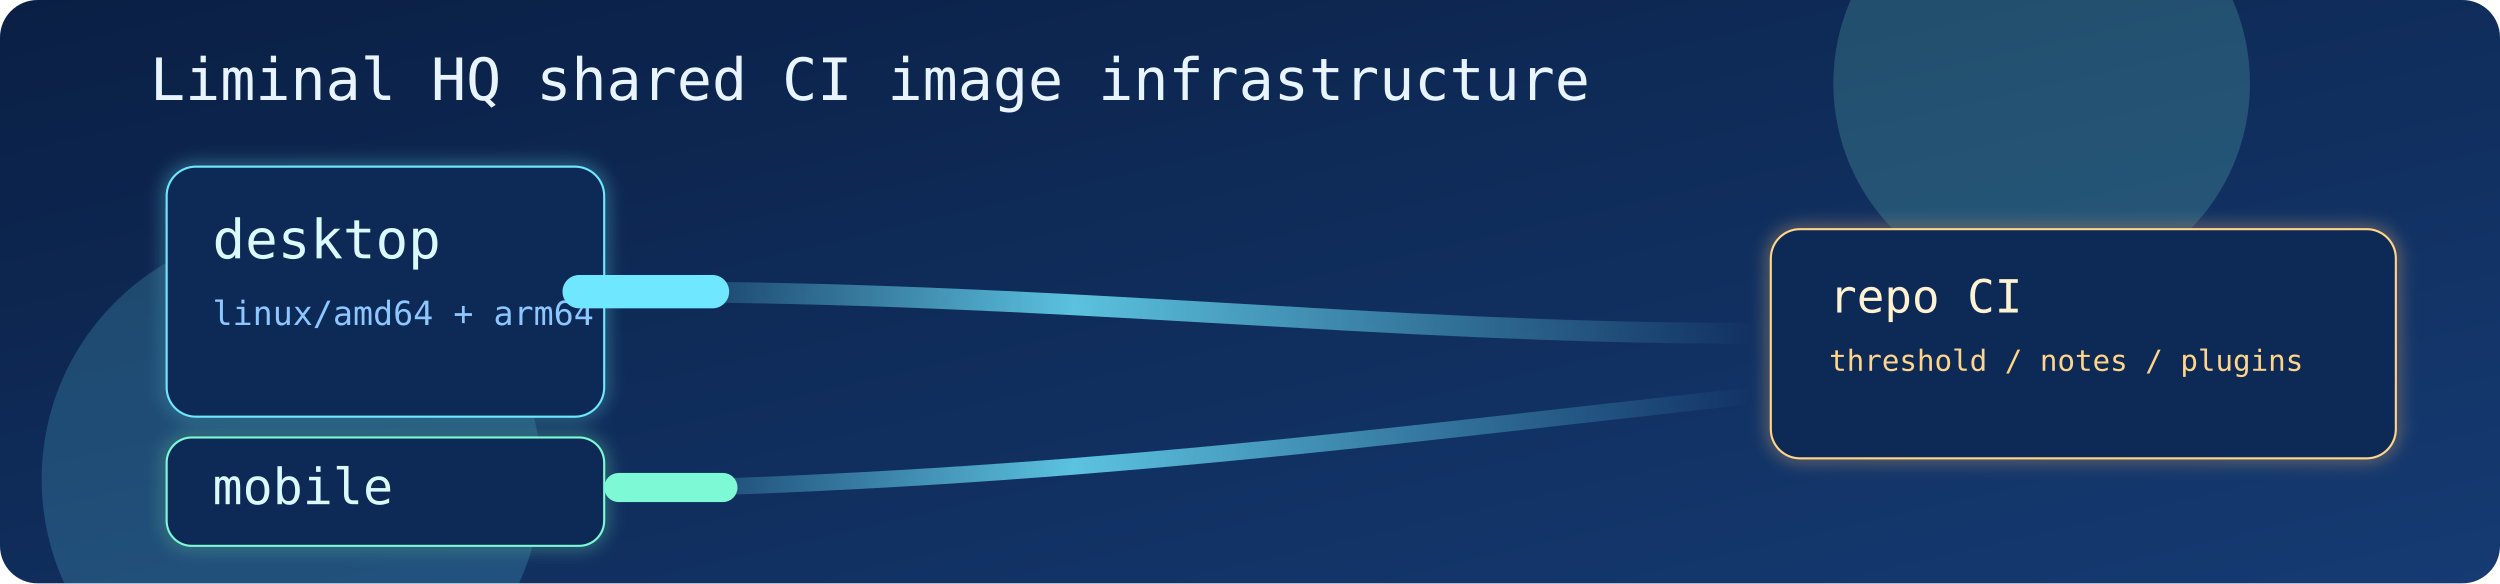
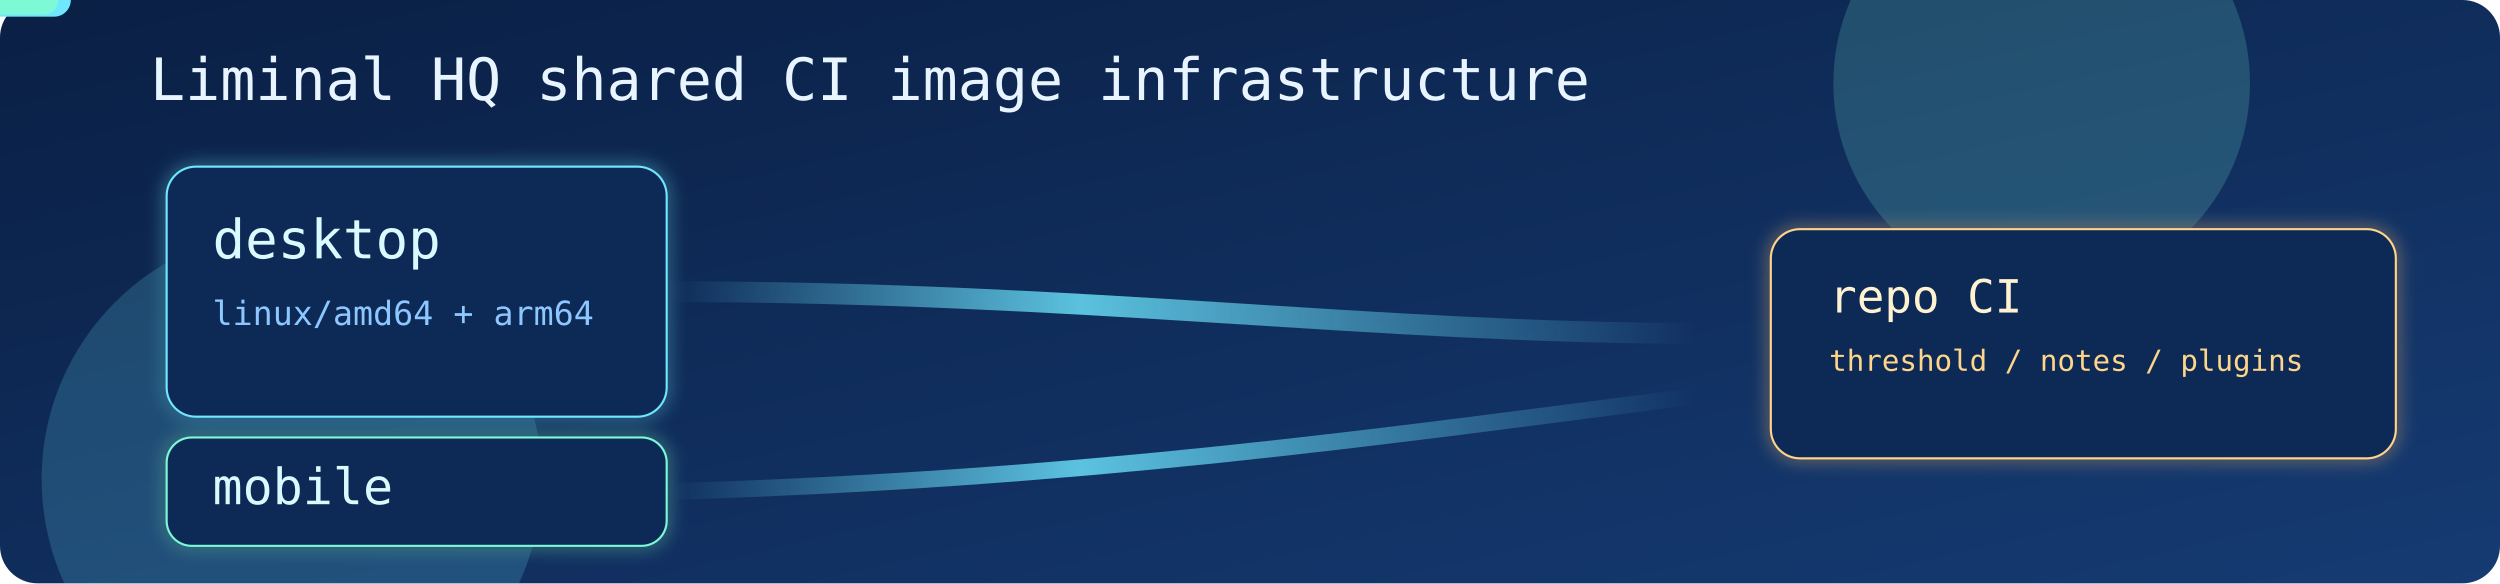
<svg xmlns="http://www.w3.org/2000/svg" width="1200" height="280" viewBox="0 0 1200 280" role="img" aria-labelledby="title desc">
  <defs>
    <linearGradient id="bg" x1="0" y1="0" x2="1" y2="1">
      <stop offset="0%" stop-color="#0a1f44" />
      <stop offset="100%" stop-color="#153b73" />
    </linearGradient>
    <linearGradient id="beam" x1="0" y1="0" x2="1" y2="0">
      <stop offset="0%" stop-color="#6ee7ff" stop-opacity="0" />
      <stop offset="40%" stop-color="#6ee7ff" stop-opacity="0.8" />
      <stop offset="100%" stop-color="#6ee7ff" stop-opacity="0" />
    </linearGradient>
    <filter id="glow" x="-50%" y="-50%" width="200%" height="200%">
      <feGaussianBlur stdDeviation="4" result="blur" />
      <feMerge>
        <feMergeNode in="blur" />
        <feMergeNode in="SourceGraphic" />
      </feMerge>
    </filter>
  </defs>
  <rect width="1200" height="280" rx="18" fill="url(#bg)" />
  <g opacity="0.18">
    <circle cx="140" cy="230" r="120" fill="#6ee7ff" />
    <circle cx="980" cy="40" r="100" fill="#7df9d6" />
  </g>
  <g filter="url(#glow)">
-     <rect x="80" y="80" width="210" height="120" rx="14" fill="#0f2b57" stroke="#6ee7ff" />
+     <rect x="80" y="80" width="240" height="120" rx="14" fill="#0f2b57" stroke="#6ee7ff" />
    <text x="102" y="124" fill="#d9faff" font-size="26" font-family="monospace">desktop</text>
    <text x="102" y="156" fill="#8cc7ff" font-size="16" font-family="monospace">linux/amd64 + arm64</text>
-     <rect x="80" y="210" width="210" height="52" rx="12" fill="#0f2b57" stroke="#7df9d6" />
+     <rect x="80" y="210" width="240" height="52" rx="12" fill="#0f2b57" stroke="#7df9d6" />
    <text x="102" y="242" fill="#d9faff" font-size="24" font-family="monospace">mobile</text>
    <rect x="850" y="110" width="300" height="110" rx="14" fill="#0f2b57" stroke="#ffd58a" />
    <text x="878" y="150" fill="#fff2d1" font-size="22" font-family="monospace">repo CI</text>
    <text x="878" y="178" fill="#ffd58a" font-size="14" font-family="monospace">threshold / notes / plugins</text>
  </g>
  <g>
-     <path d="M300 140 C510 140, 660 160, 840 160" stroke="url(#beam)" stroke-width="10" fill="none" />
-     <path d="M300 235 C510 230, 660 210, 840 190" stroke="url(#beam)" stroke-width="8" fill="none" />
-     <rect x="270" y="132" width="80" height="16" rx="8" fill="#6ee7ff">
-       <animate attributeName="x" values="270;760;270" dur="5s" repeatCount="indefinite" />
-     </rect>
-     <rect x="290" y="227" width="64" height="14" rx="7" fill="#7df9d6">
-       <animate attributeName="x" values="290;730;290" dur="4.3s" repeatCount="indefinite" />
-     </rect>
+     <path id="beam-top" d="M320 140 C520 140, 660 160, 815 160" stroke="url(#beam)" stroke-width="10" fill="none" />
+     <path id="beam-bottom" d="M320 236 C520 230, 660 210, 815 190" stroke="url(#beam)" stroke-width="8" fill="none" />
+     <g>
+       <rect x="-34" y="-8" width="68" height="16" rx="8" fill="#6ee7ff">
+         <animateMotion dur="5s" repeatCount="indefinite" keyPoints="0;1;0" keyTimes="0;0.5;1" calcMode="linear">
+           <mpath href="#beam-top" />
+         </animateMotion>
+       </rect>
+     </g>
+     <g>
+       <rect x="-28" y="-7" width="56" height="14" rx="7" fill="#7df9d6">
+         <animateMotion dur="4.3s" repeatCount="indefinite" keyPoints="0;1;0" keyTimes="0;0.5;1" calcMode="linear">
+           <mpath href="#beam-bottom" />
+         </animateMotion>
+       </rect>
+     </g>
  </g>
  <text x="72" y="48" fill="#e8f4ff" font-size="28" font-family="monospace">Liminal HQ shared CI image infrastructure</text>
</svg>
